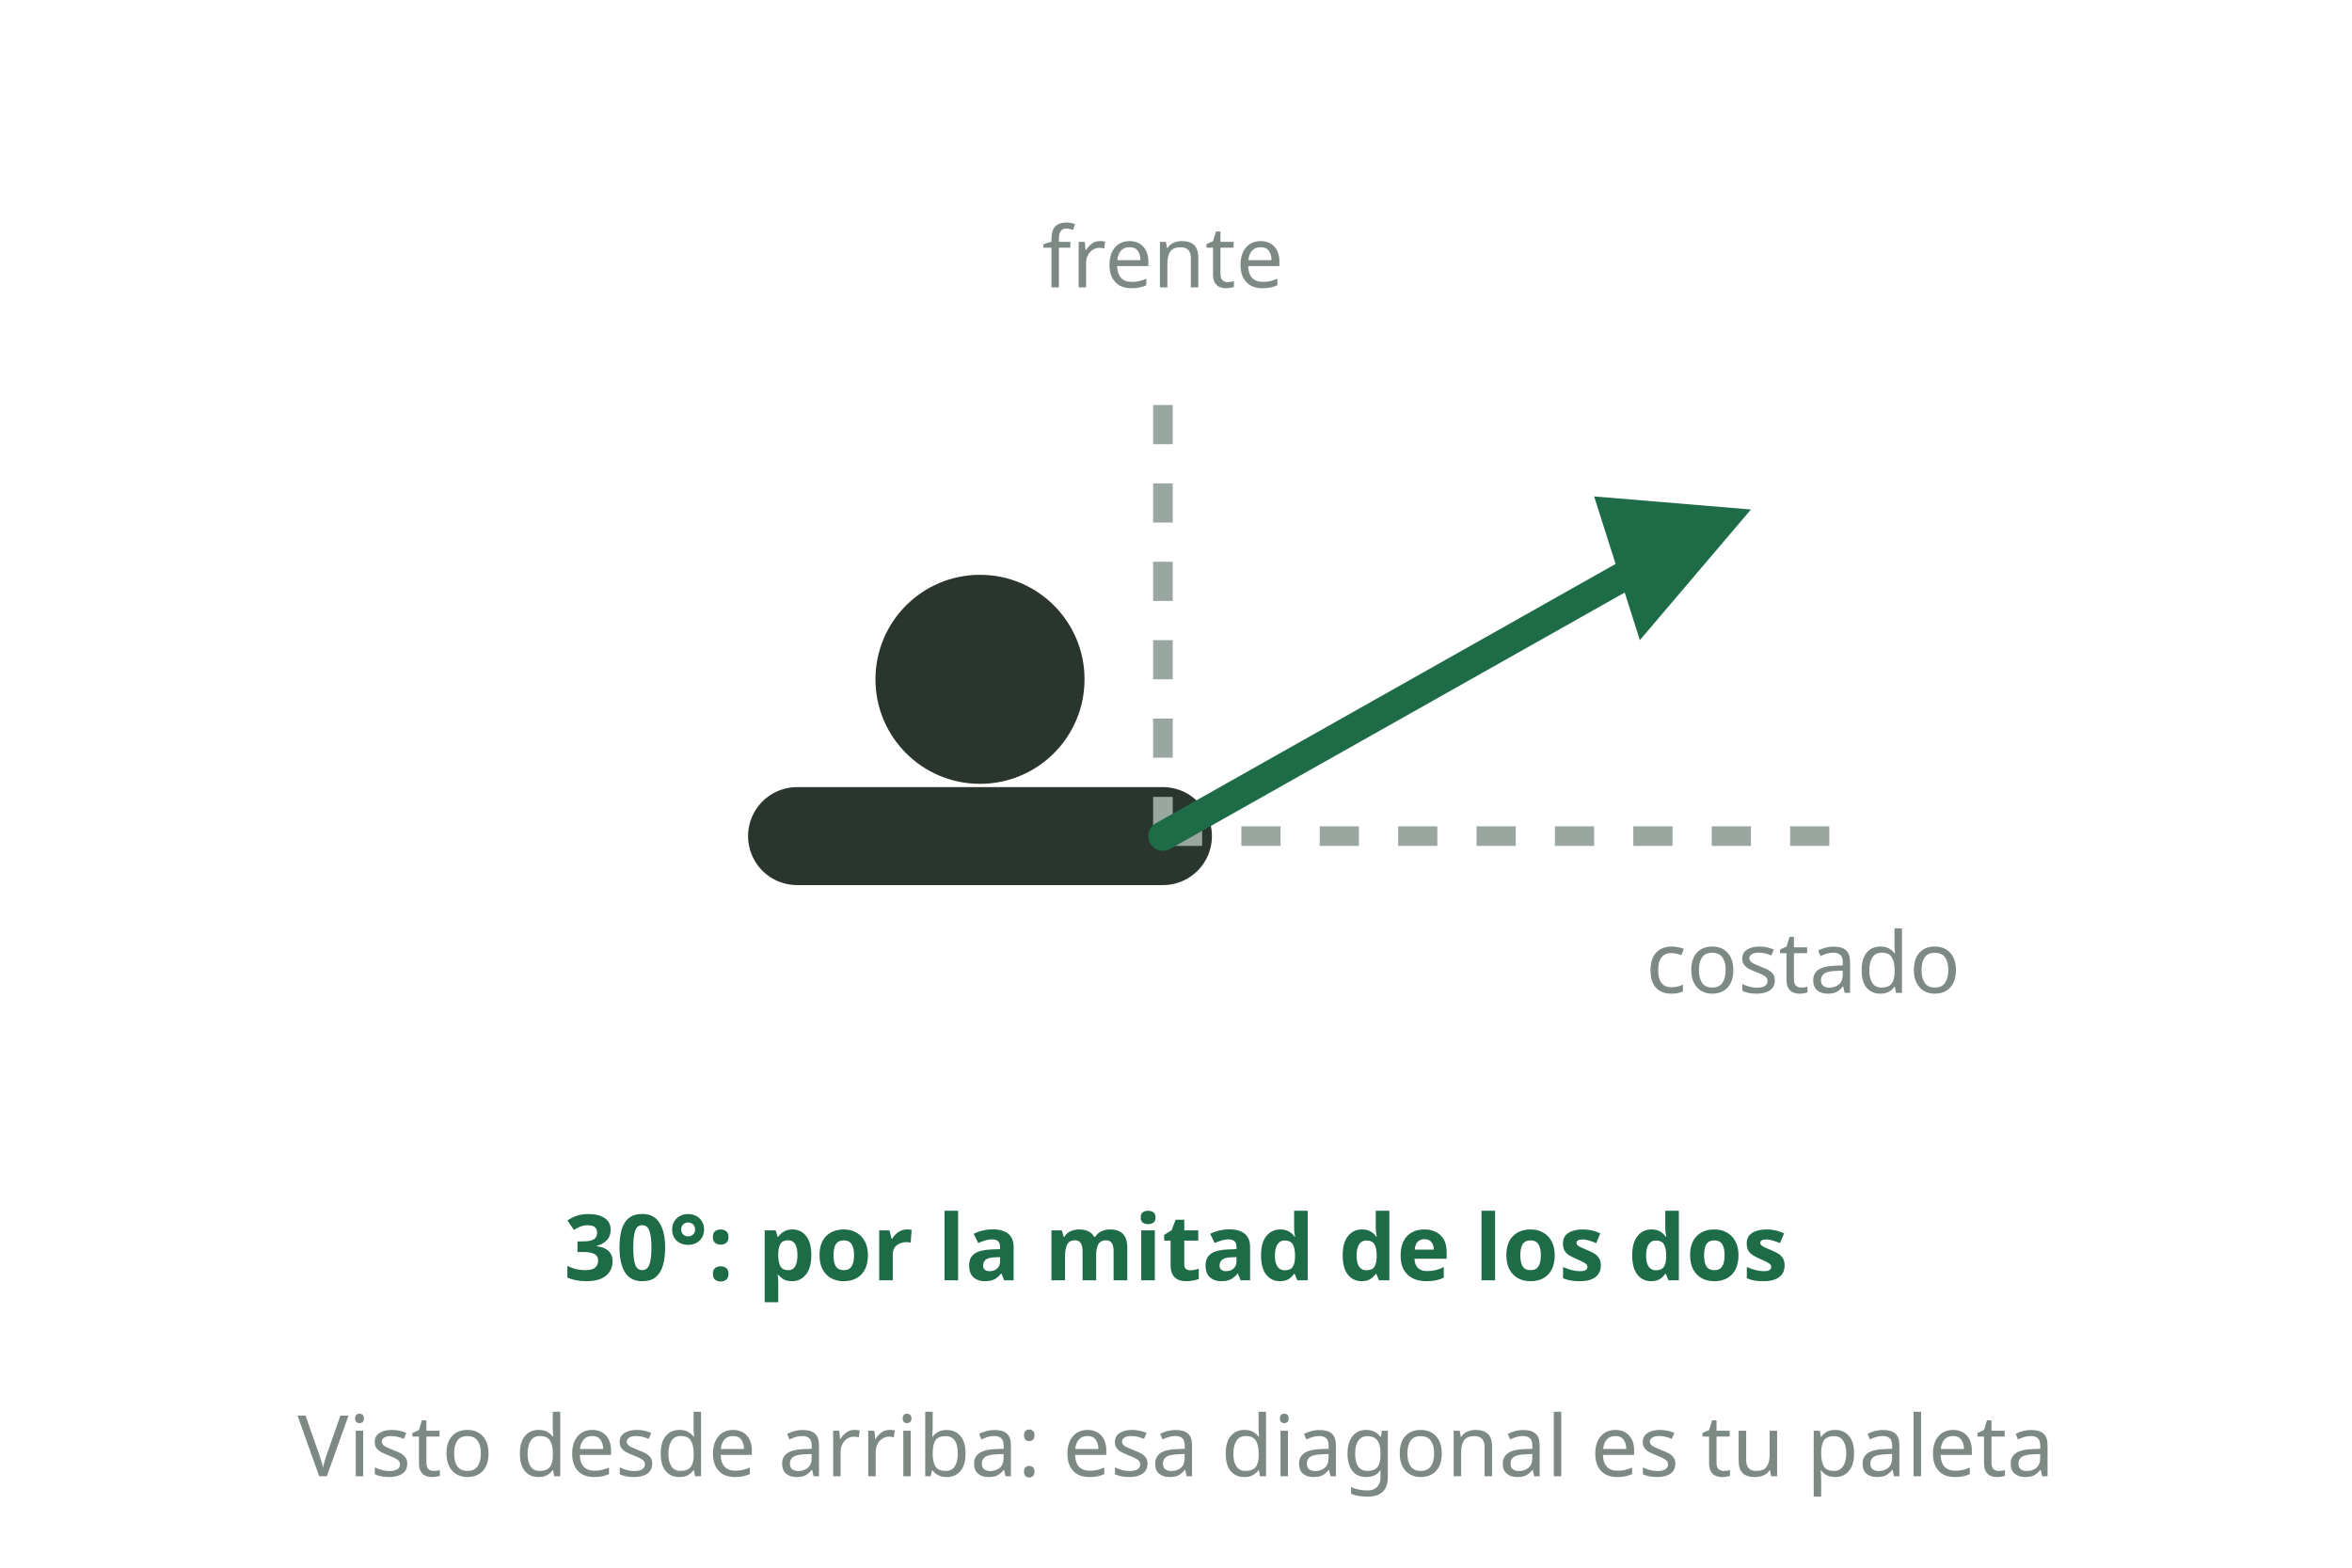
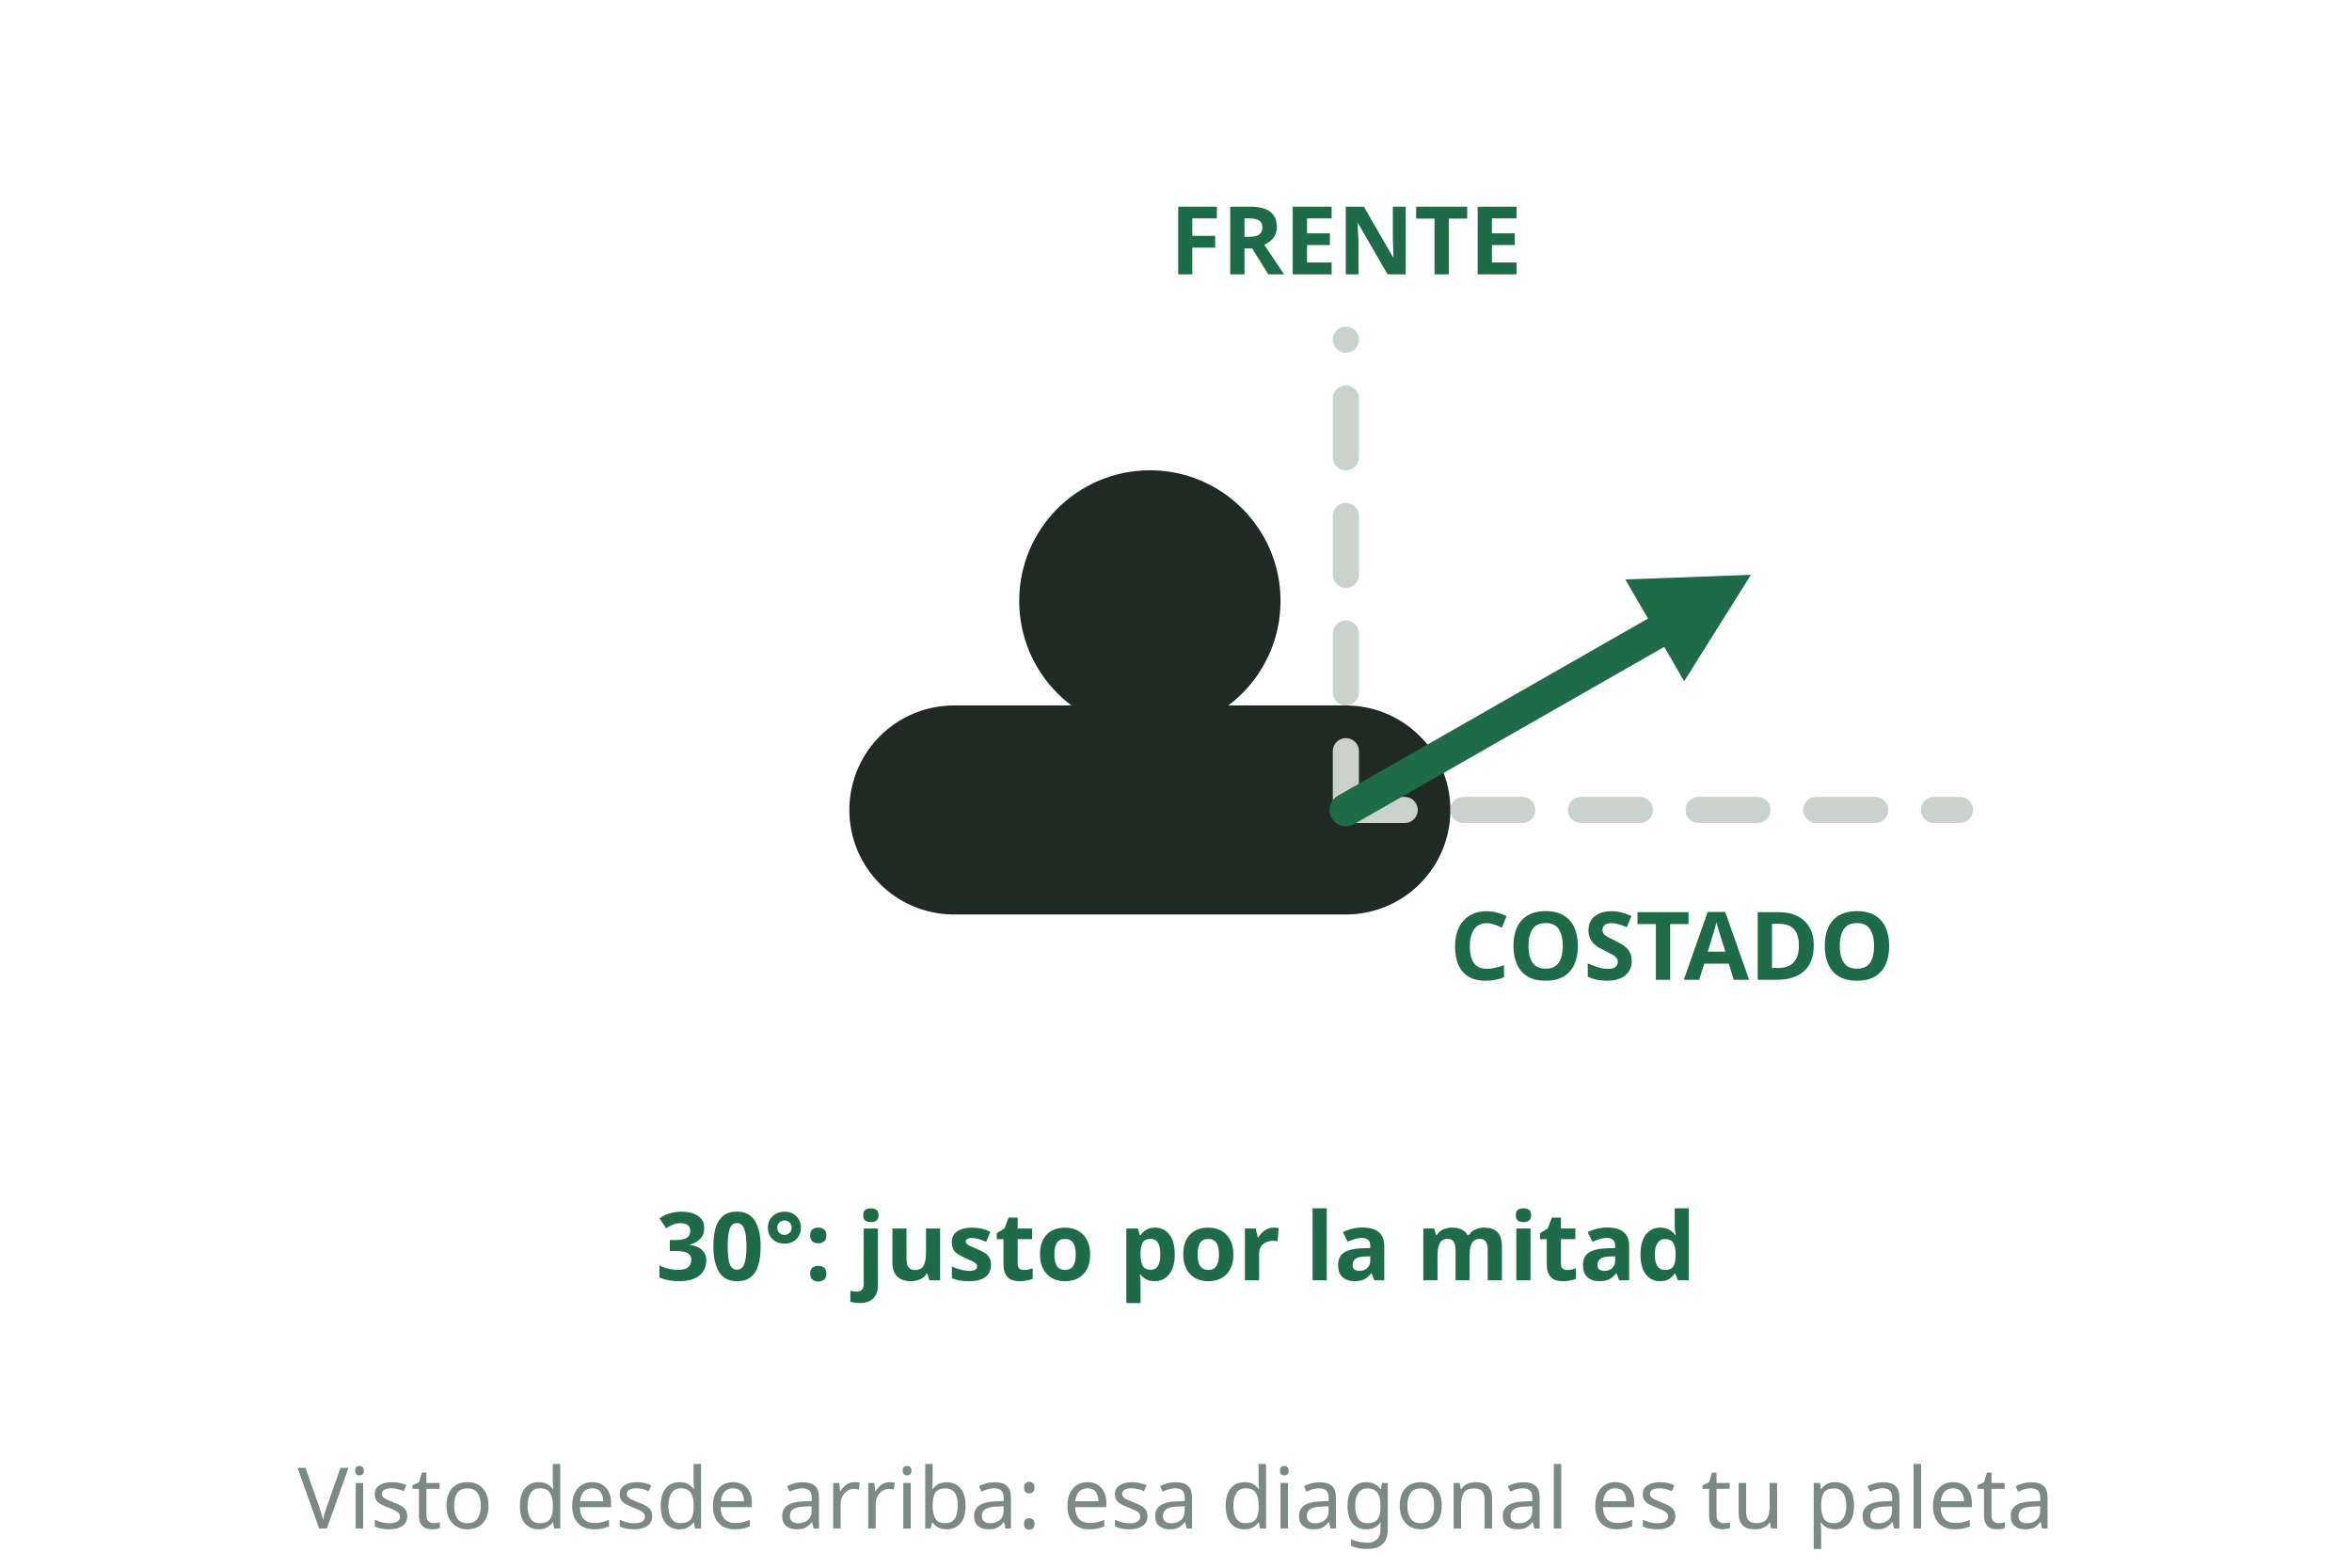
- <svg xmlns="http://www.w3.org/2000/svg" viewBox="0 0 360 240" width="360" height="240" role="img" aria-label="Vista desde arriba: el brazo sube en la diagonal de la paleta, a 30 grados">
+ <svg xmlns="http://www.w3.org/2000/svg" viewBox="0 0 360 240" width="360" height="240" role="img" aria-label="Visto desde arriba: el brazo sube por la diagonal de la paleta">
  <style>
-     .suelo { stroke: #c9d2cc; stroke-width: 4; stroke-linecap: round }
-     .pared { stroke: #c9d2cc; stroke-width: 5; stroke-linecap: round }
-     .cuerpo { stroke: #2a352e; stroke-width: 15; stroke-linecap: round; fill: none }
-     .brazo { stroke: #6f7d75; stroke-width: 11; stroke-linecap: round; fill: none }
-     .cabeza { fill: #2a352e }
-     .activo { stroke: #1E6B48; stroke-width: 12; stroke-linecap: round; fill: none }
-     .antes { stroke: #b9c3bd; stroke-width: 11; stroke-linecap: round; fill: none }
-     .banda { stroke: #1E6B48; stroke-width: 3.5; fill: none; stroke-dasharray: 2 6; stroke-linecap: round }
-     .flecha { stroke: #1E6B48; stroke-width: 4.5; fill: none; stroke-linecap: round }
-     .rot { fill: #1E6B48 }
-     .mal { stroke: #c4634f; stroke-width: 5; stroke-linecap: round; fill: none }
-     .malrot { fill: #c4634f }
-     .guia { stroke: #9aa7a0; stroke-width: 3; stroke-dasharray: 6 6; fill: none }
-     .izq { font: 600 14px system-ui, sans-serif; fill: #1E6B48; text-anchor: start }
-     .der { font: 600 14px system-ui, sans-serif; fill: #1E6B48; text-anchor: end }
-     .cen { font: 600 14px system-ui, sans-serif; fill: #1E6B48; text-anchor: middle }
-     .malt { font: 600 14px system-ui, sans-serif; fill: #c4634f; text-anchor: middle }
-     .nota { font: 400 13px system-ui, sans-serif; fill: #7d8a83; text-anchor: middle }
+     .izq { font: 700 14.5px system-ui, sans-serif; fill: #1E6B48; text-anchor: start }
+     .der { font: 700 14.5px system-ui, sans-serif; fill: #1E6B48; text-anchor: end }
+     .cen { font: 700 14.5px system-ui, sans-serif; fill: #1E6B48; text-anchor: middle }
+     .mal { font: 700 14.5px system-ui, sans-serif; fill: #c4634f; text-anchor: middle }
+     .pie { font: 400 13px system-ui, sans-serif; fill: #7d8a83; text-anchor: middle }
  </style>
-   <circle class="cabeza" cx="150" cy="104" r="16" />
-   <path class="cuerpo" d="M122 128 H178" />
-   <path class="guia" d="M178 128 V56" />
-   <text class="nota" x="178" y="44">frente</text>
-   <path class="guia" d="M178 128 H286" />
-   <text class="nota" x="276" y="152">costado</text>
-   <path class="flecha" d="M178 128 L256 84" />
-   <path class="rot" d="M268 78 l-17 20 -7 -22 z" />
-   <text class="cen" x="180" y="196">30°: por la mitad de los dos</text>
-   <text class="nota" x="180" y="226">Visto desde arriba: esa diagonal es tu paleta</text>
+   <circle cx="176" cy="92" r="20" fill="#1f2a24" />
+   <path d="M146 124 L206 124" stroke="#1f2a24" stroke-width="32" stroke-linecap="round" stroke-linejoin="round" fill="none" />
+   <path d="M206 124 L206 52" stroke="#c9d2cc" stroke-width="4" stroke-dasharray="9 9" stroke-linecap="round" fill="none" />
+   <text class="cen" x="206" y="42">FRENTE</text>
+   <path d="M206 124 L300 124" stroke="#c9d2cc" stroke-width="4" stroke-dasharray="9 9" stroke-linecap="round" fill="none" />
+   <text class="der" x="290" y="150">COSTADO</text>
+   <path d="M206 124 L262 92" stroke="#1E6B48" stroke-width="5" fill="none" stroke-linecap="round" />
+   <path d="M268 88 l-9 17 h18 z" fill="#1E6B48" transform="rotate(60 268 88)" />
+   <text class="cen" x="180" y="196">30°: justo por la mitad</text>
+   <text class="pie" x="180" y="234">Visto desde arriba: esa diagonal es tu paleta</text>
</svg>
